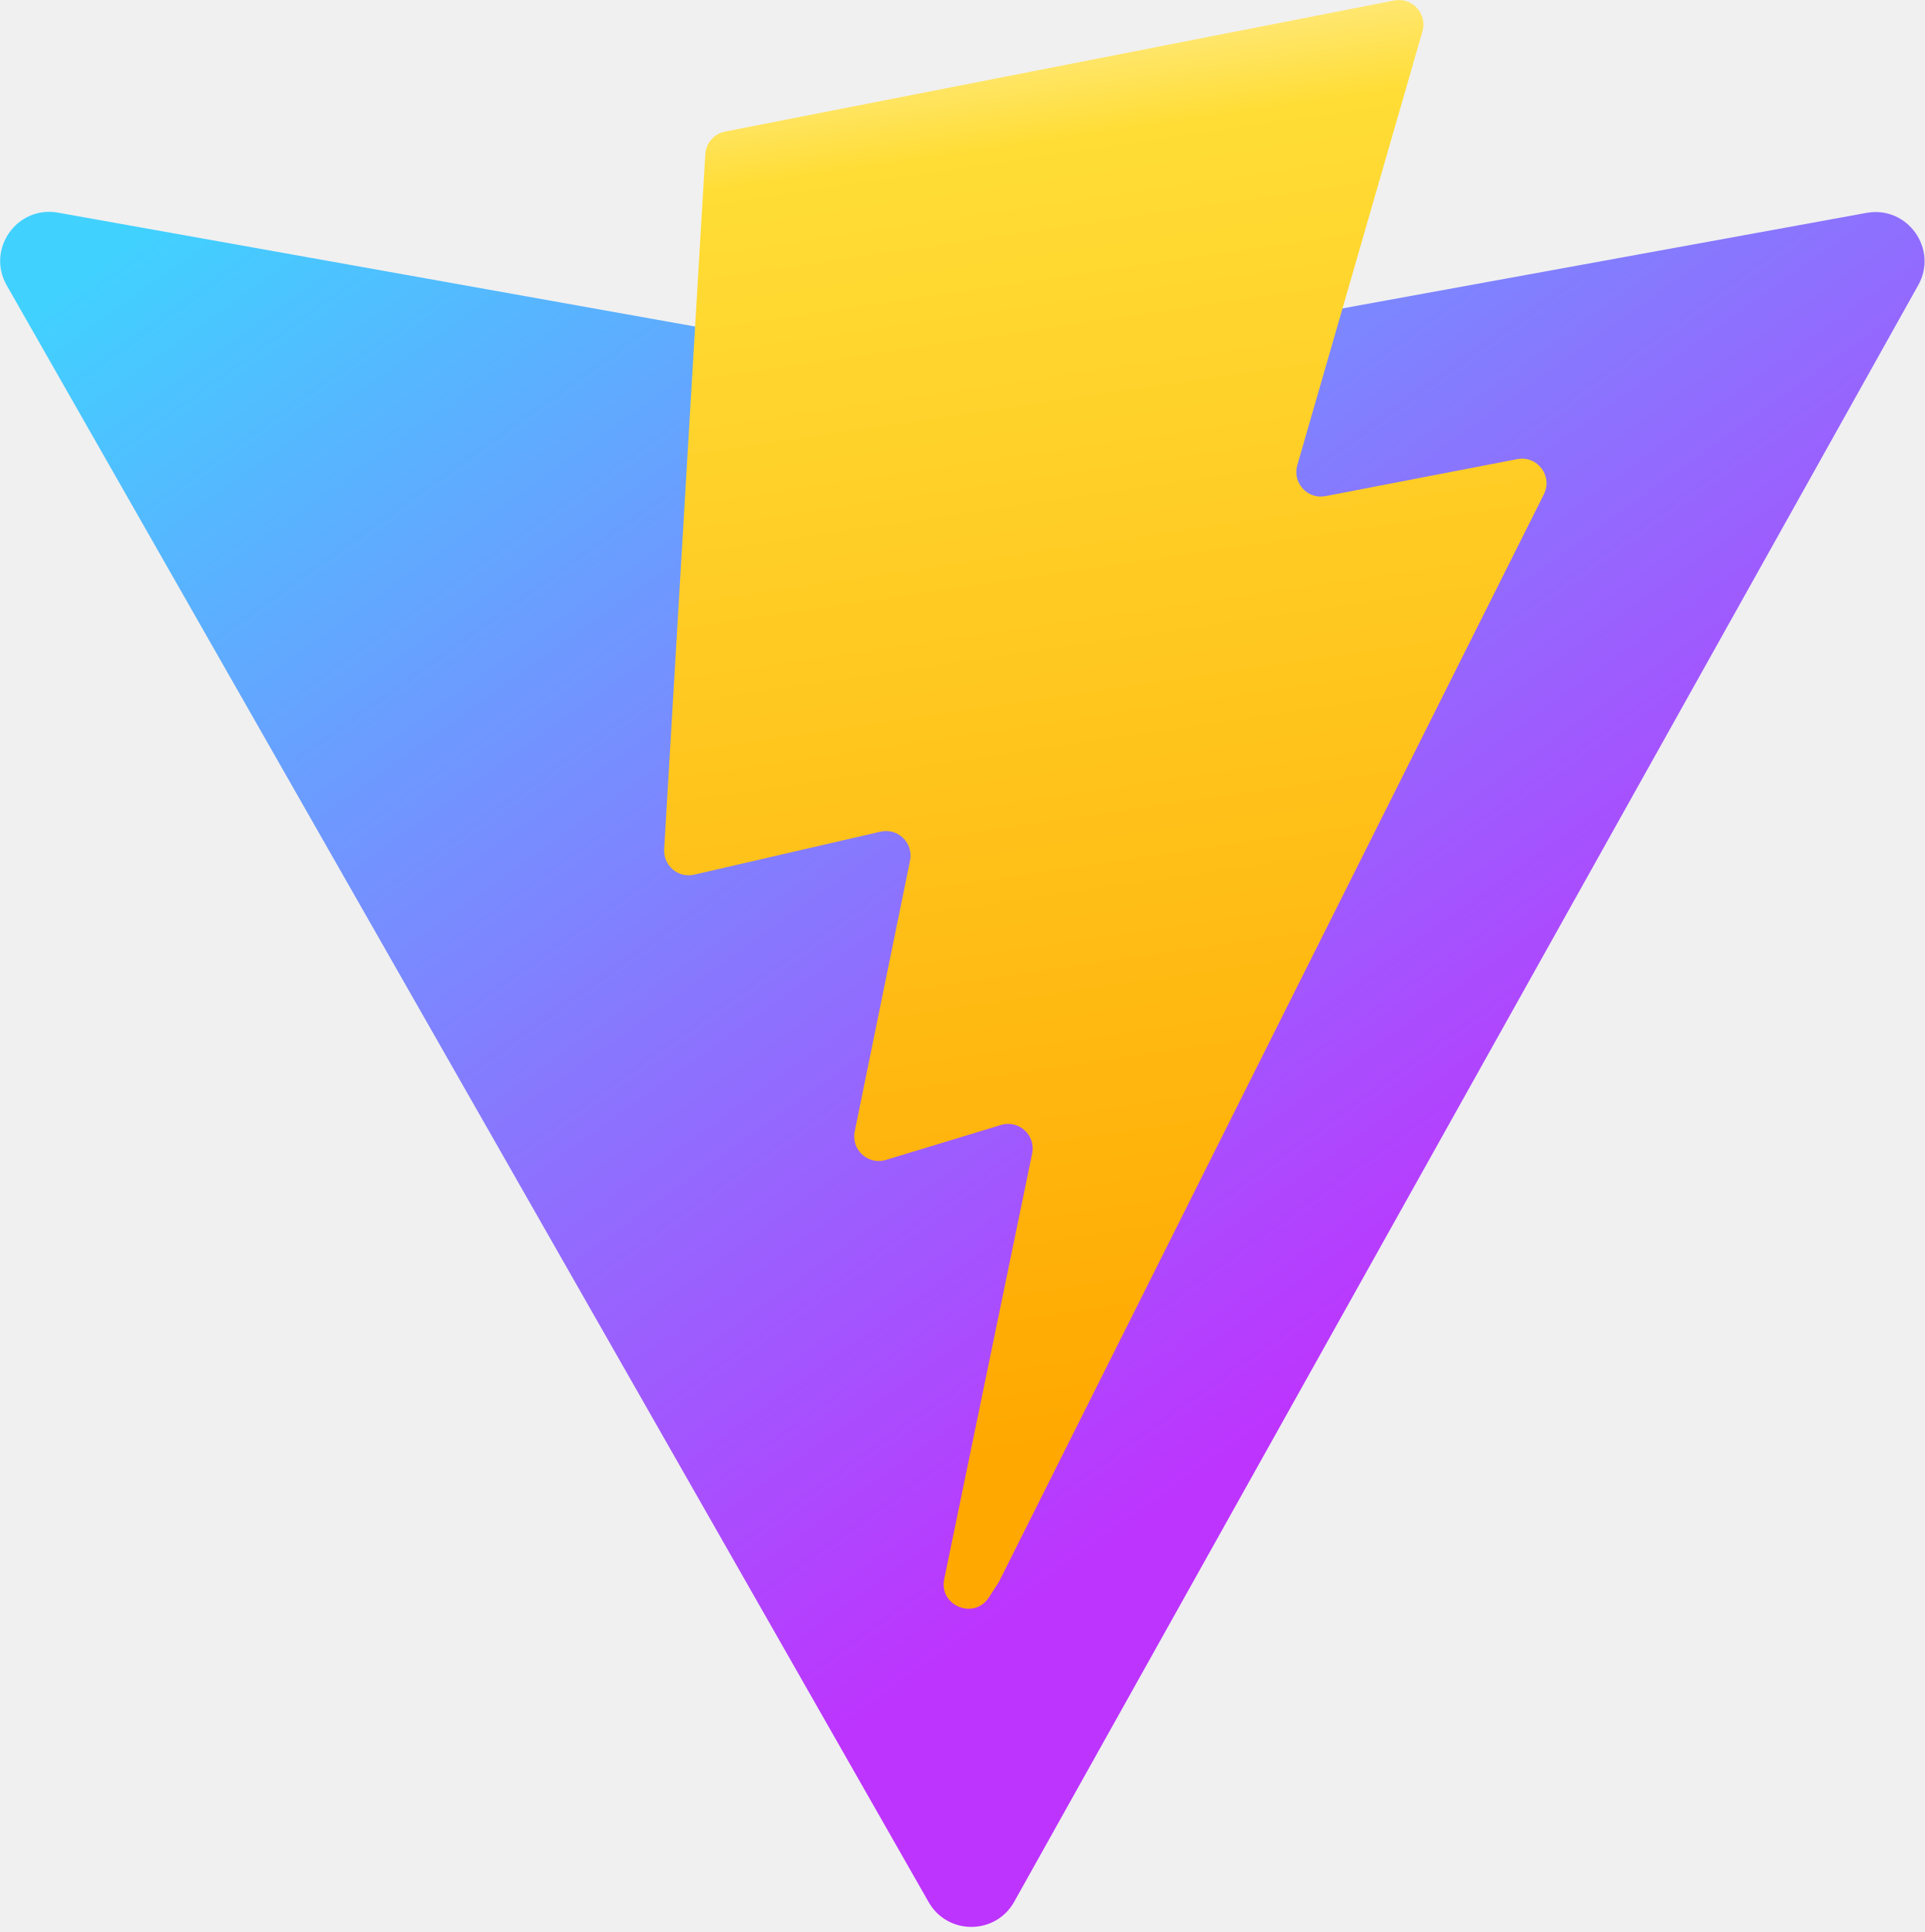
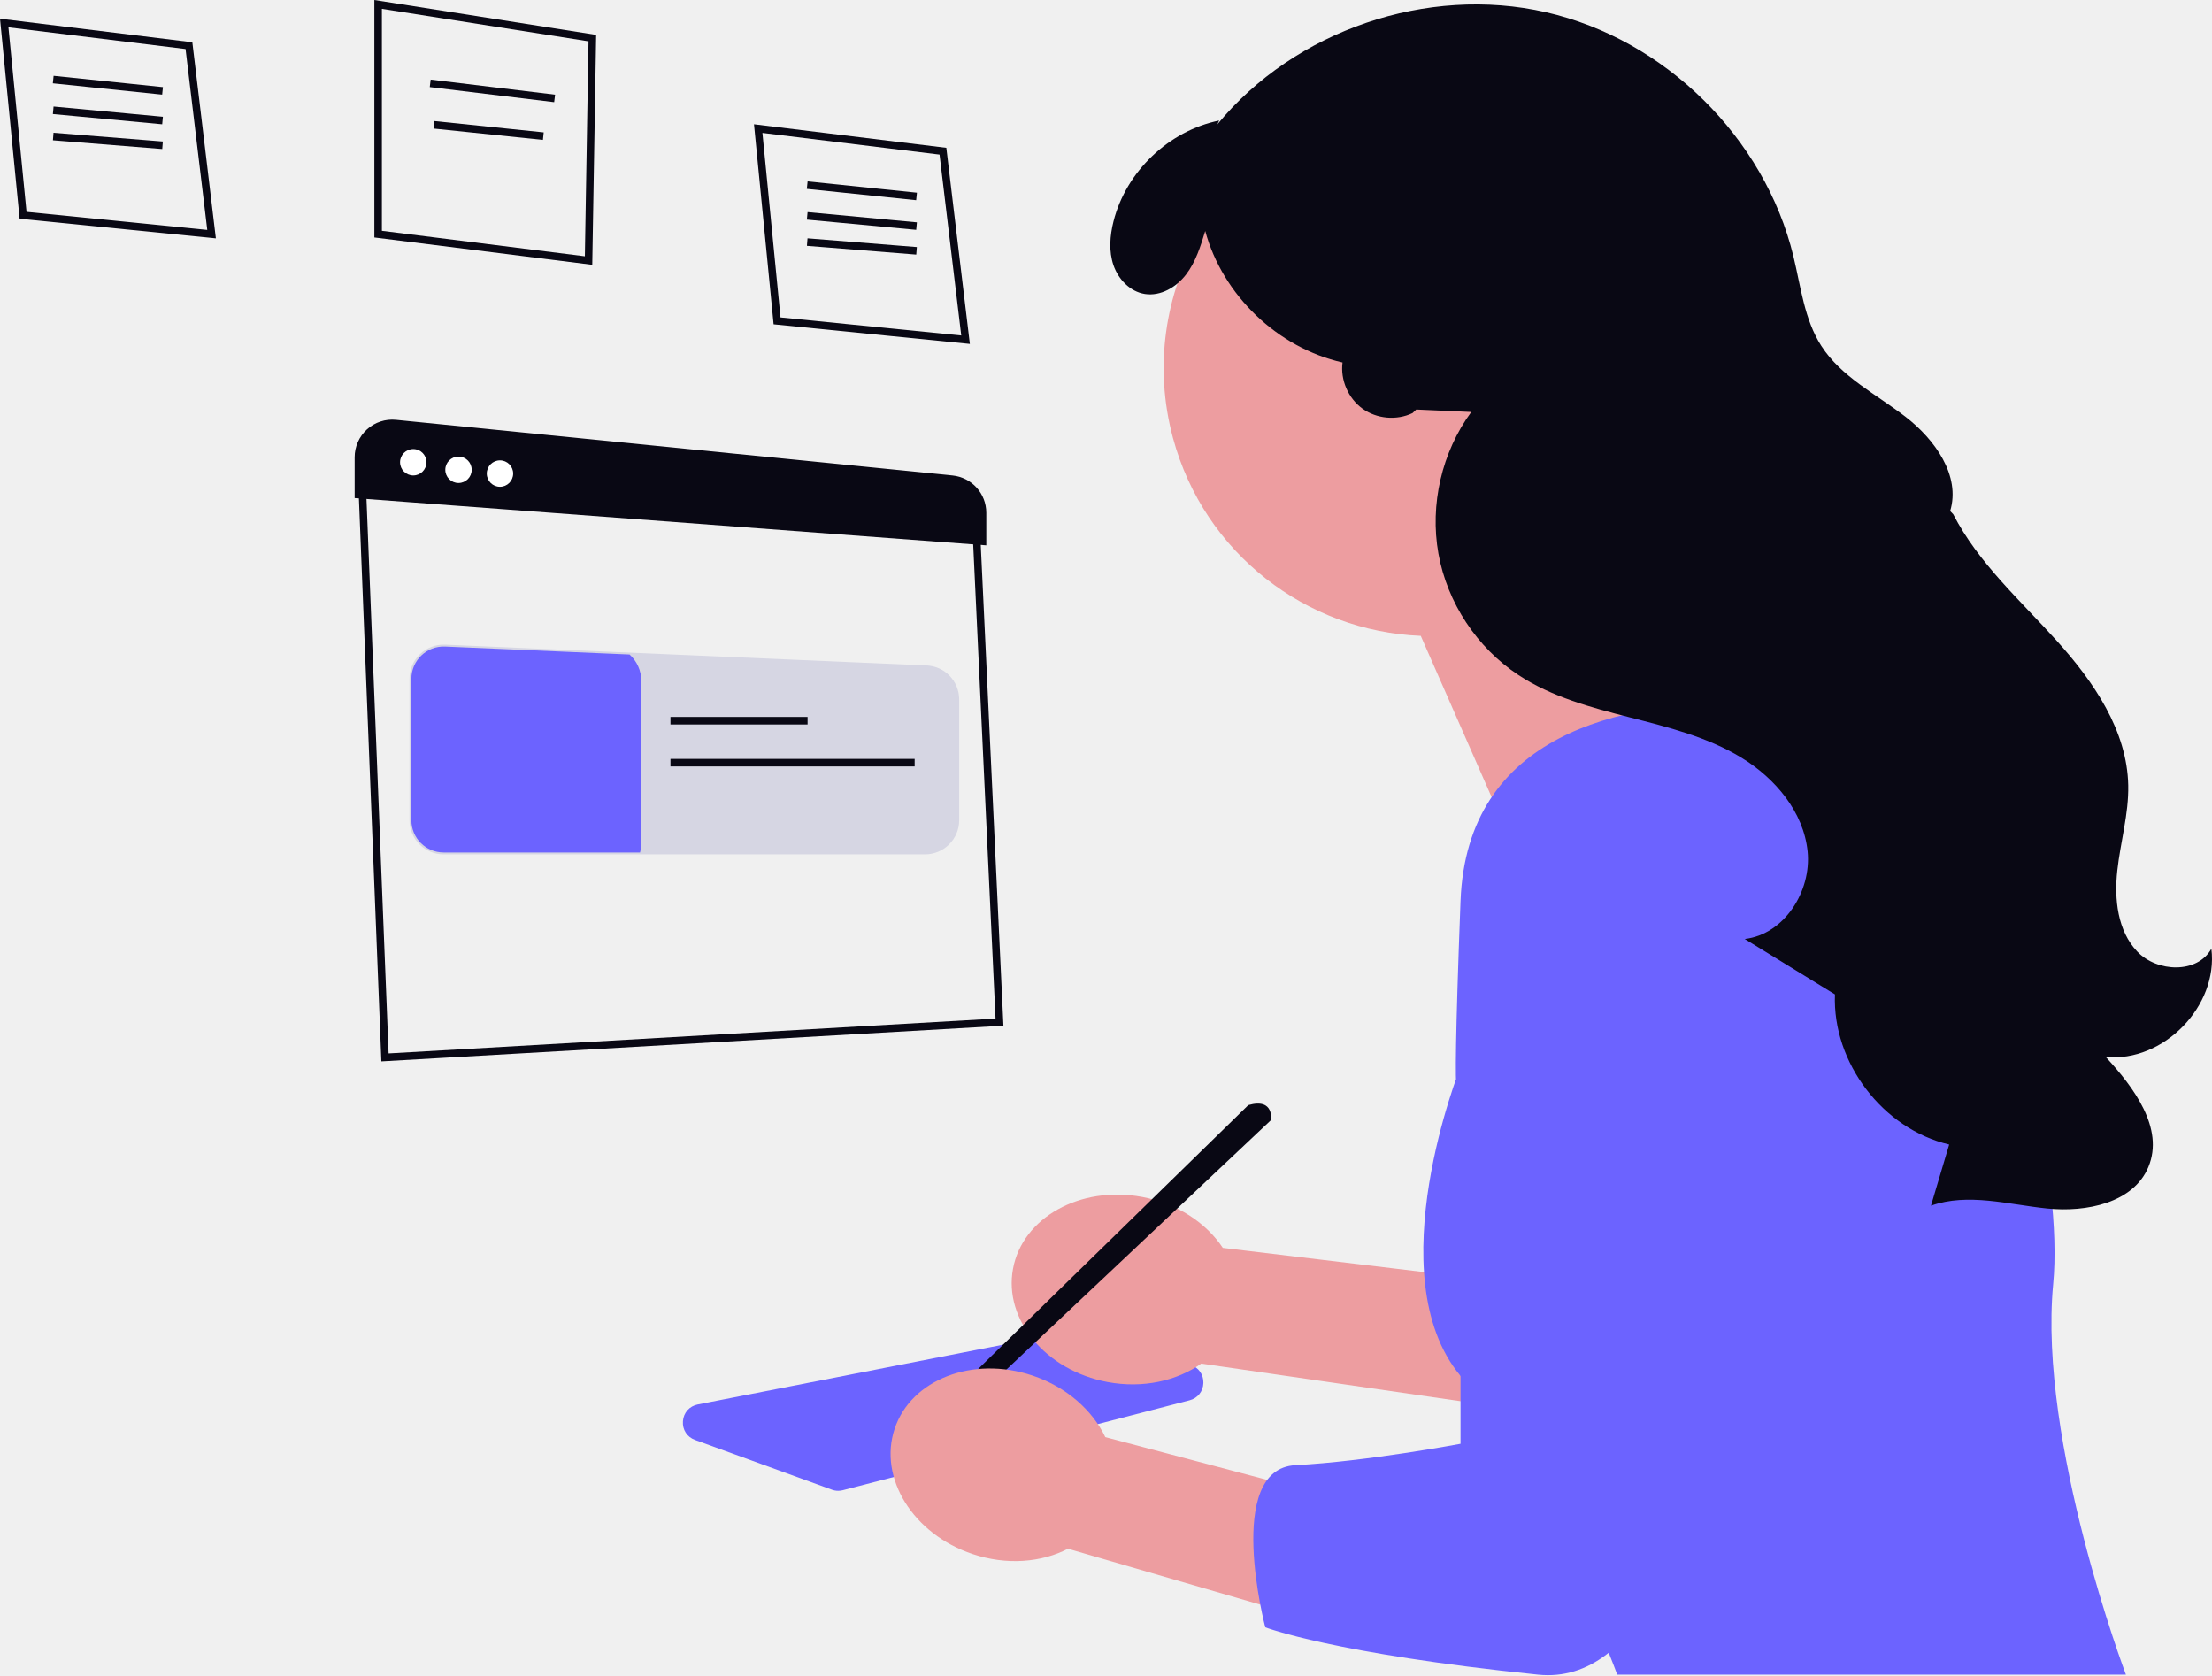
- <svg xmlns="http://www.w3.org/2000/svg" aria-hidden="true" role="img" class="iconify iconify--logos" width="31.88" height="32" preserveAspectRatio="xMidYMid meet" viewBox="0 0 256 257">
-   <defs>
-     <linearGradient id="IconifyId1813088fe1fbc01fb466" x1="-.828%" x2="57.636%" y1="7.652%" y2="78.411%">
-       <stop offset="0%" stop-color="#41D1FF" />
-       <stop offset="100%" stop-color="#BD34FE" />
-     </linearGradient>
-     <linearGradient id="IconifyId1813088fe1fbc01fb467" x1="43.376%" x2="50.316%" y1="2.242%" y2="89.03%">
-       <stop offset="0%" stop-color="#FFEA83" />
-       <stop offset="8.333%" stop-color="#FFDD35" />
-       <stop offset="100%" stop-color="#FFA800" />
-     </linearGradient>
-   </defs>
-   <path fill="url(#IconifyId1813088fe1fbc01fb466)" d="M255.153 37.938L134.897 252.976c-2.483 4.44-8.862 4.466-11.382.048L.875 37.958c-2.746-4.814 1.371-10.646 6.827-9.67l120.385 21.517a6.537 6.537 0 0 0 2.322-.004l117.867-21.483c5.438-.991 9.574 4.796 6.877 9.62Z" />
-   <path fill="url(#IconifyId1813088fe1fbc01fb467)" d="M185.432.063L96.44 17.501a3.268 3.268 0 0 0-2.634 3.014l-5.474 92.456a3.268 3.268 0 0 0 3.997 3.378l24.777-5.718c2.318-.535 4.413 1.507 3.936 3.838l-7.361 36.047c-.495 2.426 1.782 4.5 4.151 3.78l15.304-4.649c2.372-.72 4.652 1.36 4.15 3.788l-11.698 56.621c-.732 3.542 3.979 5.473 5.943 2.437l1.313-2.028l72.516-144.72c1.215-2.423-.88-5.186-3.54-4.672l-25.505 4.922c-2.396.462-4.435-1.77-3.759-4.114l16.646-57.705c.677-2.35-1.37-4.583-3.769-4.113Z" />
+ <svg xmlns="http://www.w3.org/2000/svg" width="927.677" height="702.459" viewBox="0 0 927.677 702.459" role="img" artist="Katerina Limpitsouni" source="https://undraw.co/">
+   <path d="M351.522,625.148c-.896,0-1.788-.156-2.643-.468l-57.392-20.859c-3.361-1.221-5.355-4.314-5.078-7.881.278-3.567,2.725-6.315,6.236-7.002l158.51-31.033c1.278-.253,2.612-.171,3.852.224l44.291,14.194c3.367,1.079,5.48,4.061,5.381,7.596-.1,3.536-2.376,6.394-5.801,7.282l-145.409,37.698c-.641.167-1.295.249-1.947.249Z" fill="#6c63ff" />
+   <path d="M512.832,523.281l141.124,16.96-25.729,49.618-124.424-18.063c-10.245,7.266-24.483,10.502-39.286,7.747-25.901-4.82-43.664-26.104-39.674-47.54,3.989-21.435,28.22-34.904,54.12-30.084,14.803,2.755,26.923,10.897,33.869,21.362Z" fill="#ed9da0" />
+   <path d="M708.785,125.082c-16.185-59.882-77.849-95.306-137.731-79.121-59.882,16.185-95.306,77.849-79.121,137.731,13.126,48.565,56.166,81.036,103.907,82.944l58.4,132.859,82.788-117.925s-31.031-23.164-52.371-52.972c24.011-27.325,34.33-65.769,24.128-103.516Z" fill="#ed9da0" />
+   <path d="M822.389,357.019c-15.114-37.382-51.294-61.852-91.615-62.241-50.854-.49-115.585,12.809-118.254,83.091-4.42,116.37,0,69.53,0,69.53,0,0-35.107,87.416,0,129.579,35.107,42.164,65.721,125.265,65.721,125.265h213.332s-36.828-97.331-30.504-163.735c4.293-45.075-16.183-125.846-38.681-181.49Z" fill="#6c63ff" />
+   <path d="M523.515,463.409l-135.971,132.809,8.209,2.897,137.248-129.381s1.581-9.486-9.486-6.324Z" fill="#090814" />
+   <path d="M927.418,397.831c-5.844,10.536-22.722,9.939-31.05,1.232-8.328-8.707-9.719-21.984-8.412-33.961,1.305-11.978,4.836-23.756,4.593-35.802-.464-22.986-14.483-43.422-29.883-60.492-15.4-17.07-33.008-32.751-43.529-53.192l-1.271-1.309c4.495-14.848-6.407-30.015-18.68-39.504-12.274-9.488-26.991-16.724-35.371-29.779-7.129-11.106-8.57-24.77-11.69-37.594-12.089-49.686-53.879-90.902-103.727-102.302-49.849-11.4-105.399,7.556-137.881,47.05l.781-1.637c-21.1,4.271-39.049,21.392-44.311,42.266-1.524,6.047-2.031,12.548-.005,18.445s6.971,11.048,13.13,12.024c6.606,1.048,13.215-2.839,17.286-8.147,4.071-5.308,6.1-11.857,8.054-18.254,7.332,26.936,30.351,48.974,57.58,55.129-.949,7.314,2.386,15.028,8.365,19.347,5.978,4.319,14.349,5.063,20.995,1.865l1.566-1.491c7.691.346,15.381.692,23.071,1.038-12.36,16.838-17.46,38.824-13.775,59.384,3.685,20.559,16.104,39.406,33.542,50.903,13.93,9.184,30.383,13.601,46.549,17.729,16.166,4.129,32.654,8.226,46.909,16.896,14.256,8.671,26.198,22.833,27.841,39.438s-9.81,34.733-26.386,36.639c12.613,7.744,25.225,15.488,37.838,23.232-1.126,28.566,20.077,56.433,47.907,62.968-2.548,8.548-5.094,17.097-7.641,25.645,15.48-5.505,32.428-.491,48.773,1.177,16.346,1.668,36.163-2.299,42.443-17.481,6.678-16.143-6.073-33.257-17.934-46.081,24.149,2.409,47.301-21.297,44.323-45.382Z" fill="#090814" />
+   <path d="M159.937,445.081l-.063-1.607-9.621-241.149,10.748-7.737.579.046,224.551,18.12,24.982,11.455.045.962,9.661,204.943-260.882,14.968ZM153.48,203.896l9.489,237.844,254.542-14.603-9.468-200.856-22.725-10.42-223.414-18.028-8.426,6.063Z" fill="#090814" />
+   <path d="M387.939,358.268h-201.884c-7.899,0-14.325-6.426-14.325-14.324v-59.29c0-3.937,1.566-7.607,4.408-10.336,2.847-2.734,6.598-4.147,10.535-3.99l201.886,8.713c7.684.318,13.706,6.604,13.706,14.308v50.594c0,7.898-6.426,14.324-14.325,14.324Z" fill="#d6d6e3" />
+   <path d="M268.965,285.619v67.827c0,1.392-.19,2.751-.554,4.032h-82.357c-7.478,0-13.534-6.056-13.534-13.534v-59.29c0-7.7,6.419-13.85,14.119-13.534l77.392,3.336c3.035,2.751,4.933,6.735,4.933,11.162Z" fill="#6c63ff" />
+   <rect x="281.182" y="300.634" width="57.499" height="3.162" fill="#090814" />
+   <rect x="281.182" y="318.229" width="102.409" height="3.162" fill="#090814" />
+   <path d="M90.529,99.954l-82.304-8.231L0,7.836l80.66,9.877,9.869,82.241ZM11.118,88.836l75.801,7.579-9.103-75.864L3.533,11.455l7.586,77.381Z" fill="#090814" />
+   <rect x="43.664" y="12.685" width="3.163" height="46.095" transform="translate(5.04655 77.06107) rotate(-84.09386)" fill="#090814" />
+   <rect x="43.664" y="25.368" width="3.163" height="46.051" transform="translate(-7.15476 88.93128) rotate(-84.65183)" fill="#090814" />
+   <rect x="43.664" y="36.078" width="3.163" height="45.997" transform="translate(-17.24883 99.47019) rotate(-85.4293)" fill="#090814" />
+   <path d="M406.74,144.223l-82.304-8.231-8.225-83.887,80.66,9.877,9.869,82.241ZM327.329,133.105l75.801,7.579-9.103-75.864-74.283-9.096,7.586,77.381Z" fill="#090814" />
+   <rect x="359.875" y="56.955" width="3.163" height="46.095" transform="translate(244.6851 431.3078) rotate(-84.09386)" fill="#090814" />
+   <rect x="359.875" y="69.638" width="3.163" height="46.051" transform="translate(235.5061 443.909) rotate(-84.65183)" fill="#090814" />
+   <rect x="359.875" y="80.348" width="3.163" height="45.997" transform="translate(229.6348 455.4173) rotate(-85.4293)" fill="#090814" />
+   <path d="M248.382,111.04l-91.385-11.46V0l93.018,14.622-1.634,96.418ZM160.159,96.789l85.119,10.675,1.529-90.146L160.159,3.699v93.089Z" fill="#090814" />
+   <rect x="204.931" y="11.826" width="3.163" height="52.557" transform="translate(143.8355 238.5316) rotate(-83.08877)" fill="#090814" />
+   <rect x="203.35" y="31.658" width="3.163" height="46.095" transform="translate(129.4295 252.9204) rotate(-84.09386)" fill="#090814" />
+   <path d="M413.631,228.683l-264.899-19.816v-17.141c0-4.444,1.89-8.702,5.183-11.683,3.295-2.981,7.723-4.439,12.142-3.996l233.383,23.33c8.091.808,14.191,7.549,14.191,15.679v13.627Z" fill="#090814" />
+   <circle cx="173.311" cy="193.839" r="5.534" fill="#fff" />
+   <circle cx="192.284" cy="197.001" r="5.534" fill="#fff" />
+   <circle cx="209.675" cy="198.582" r="5.534" fill="#fff" />
+   <path d="M463.55,602.637l137.425,36.303-32.34,45.586-120.733-35.087c-11.151,5.78-25.7,7.017-39.98,2.243-24.986-8.354-39.636-31.889-32.723-52.567,6.914-20.678,32.773-30.669,57.759-22.315,14.28,4.774,25.159,14.514,30.591,25.838Z" fill="#ed9da0" />
+   <path d="M737.028,447.4s-6.003,263.637-91.971,254.845c-85.968-8.792-114.427-19.859-114.427-19.859,0,0-17.392-66.404,12.648-67.985,30.04-1.581,69.243-8.976,69.243-8.976v-191.209" fill="#6c63ff" />
</svg>
